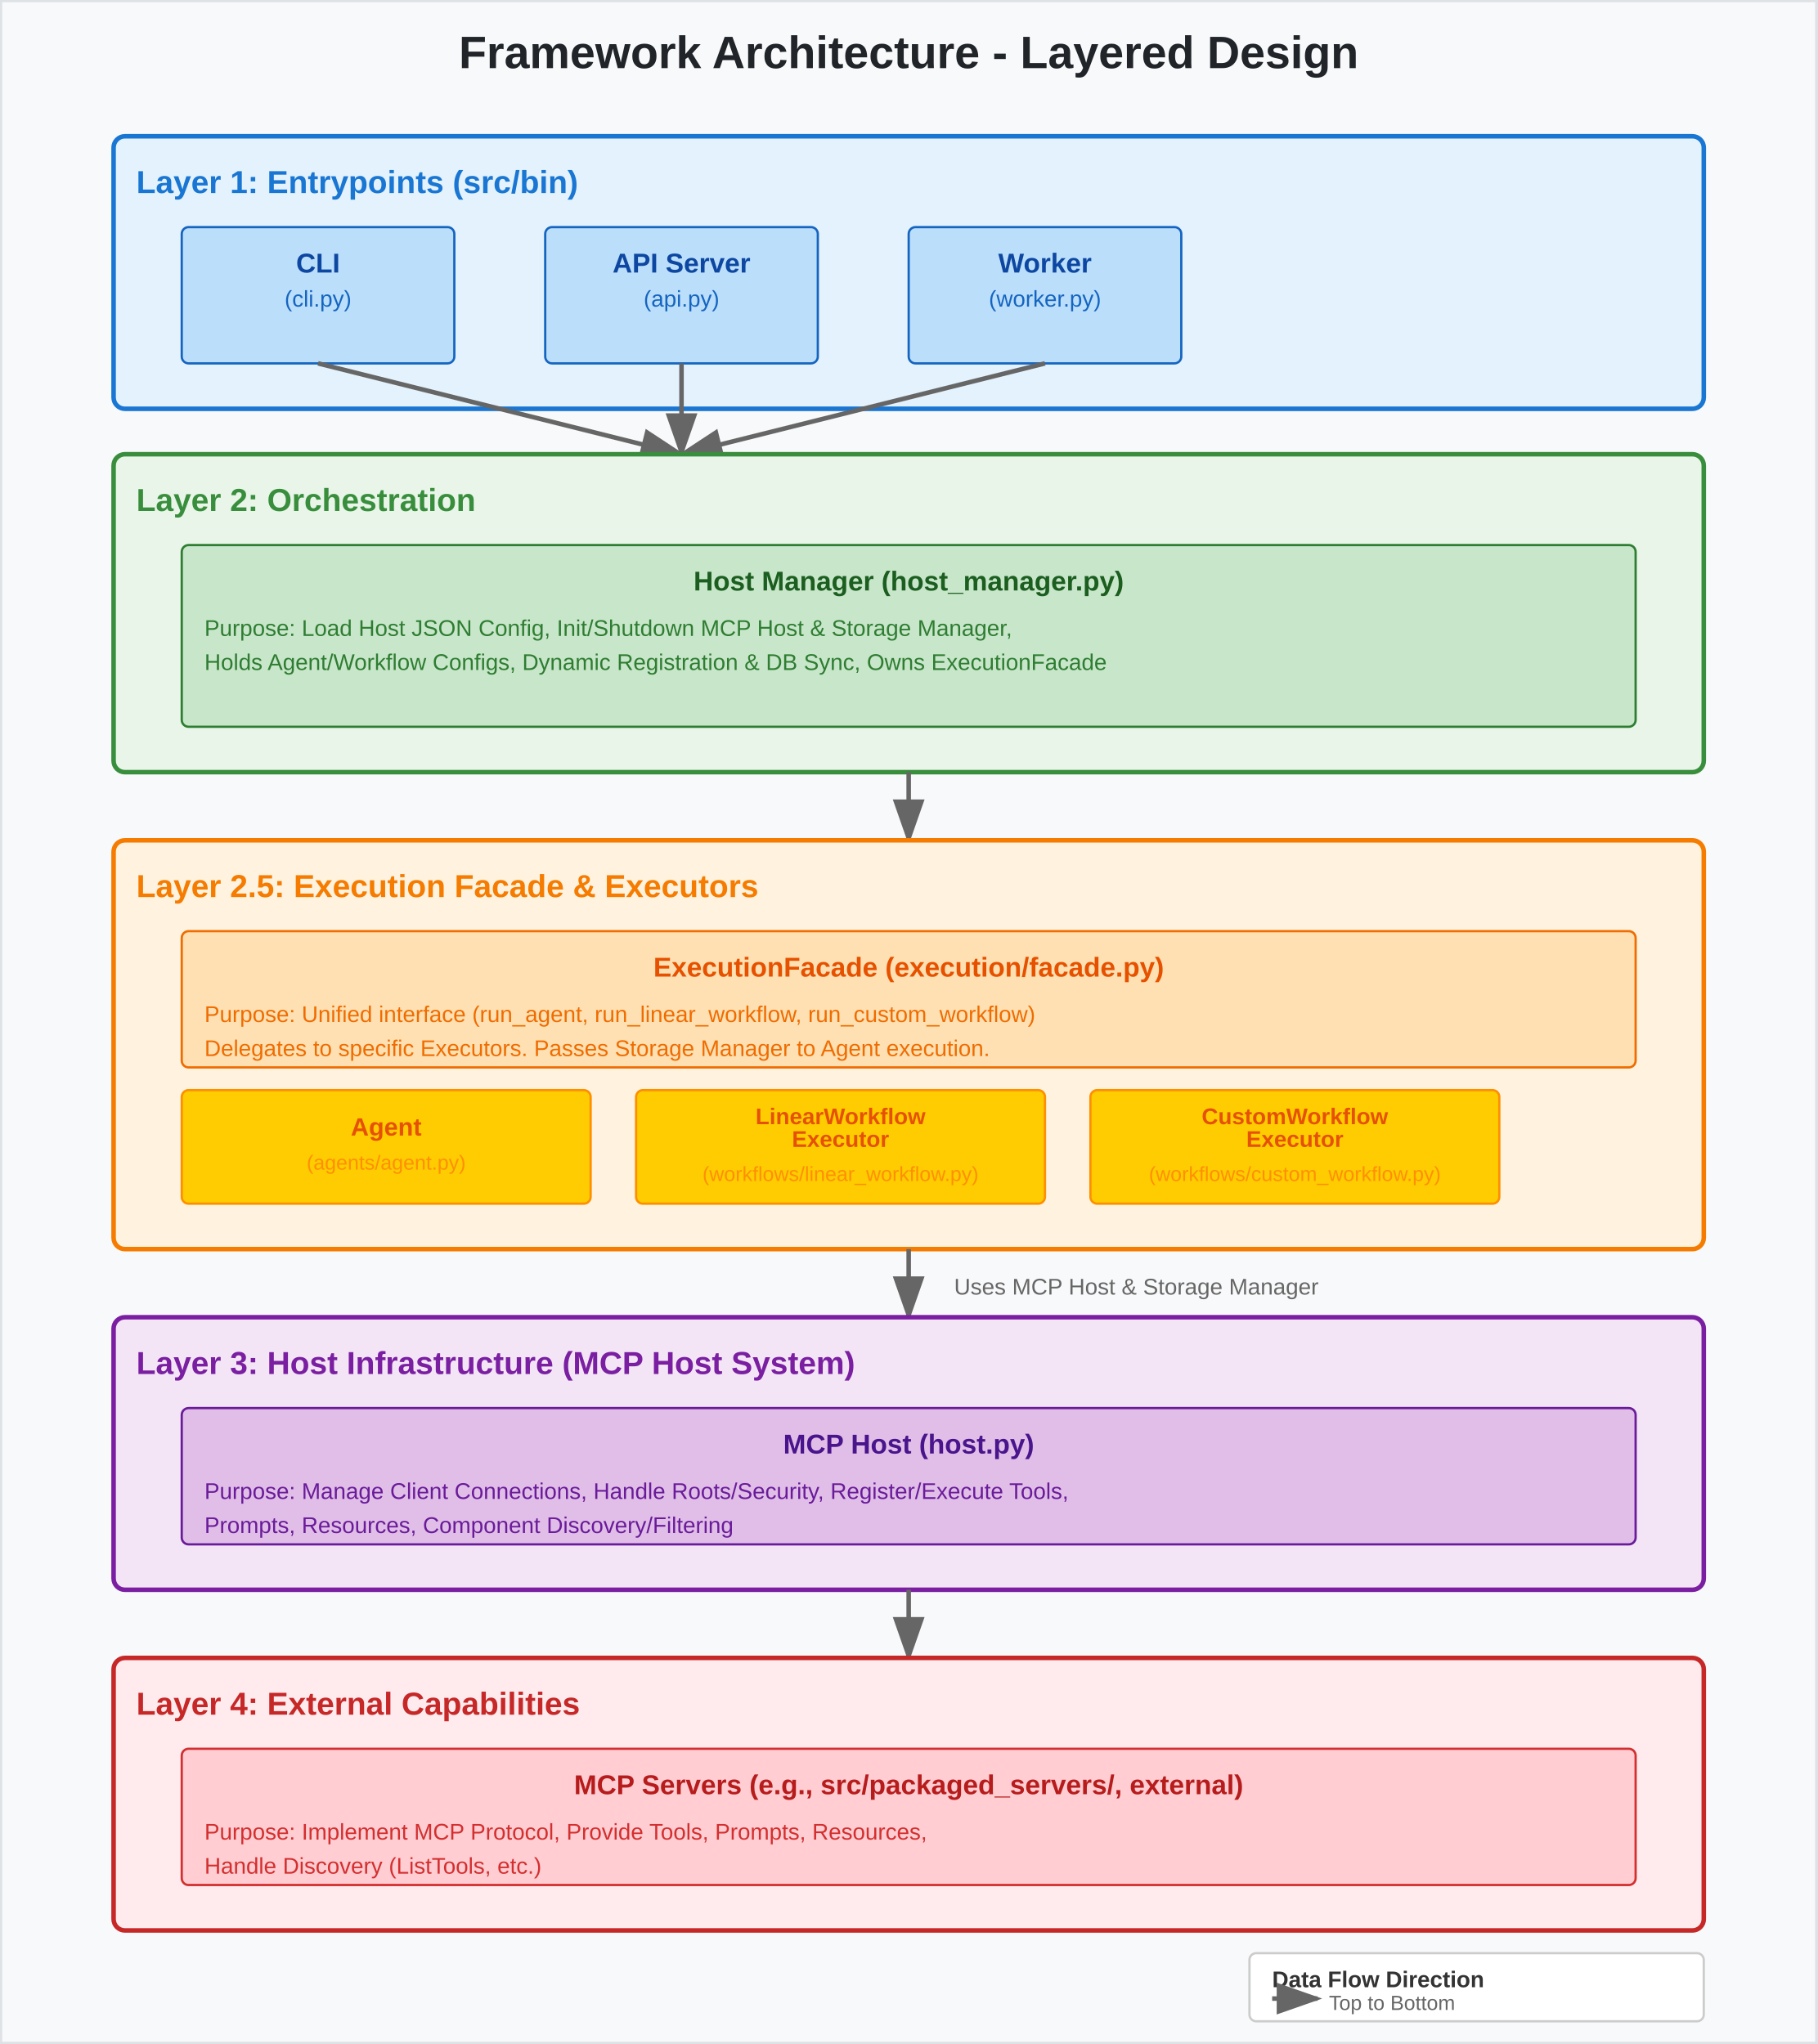
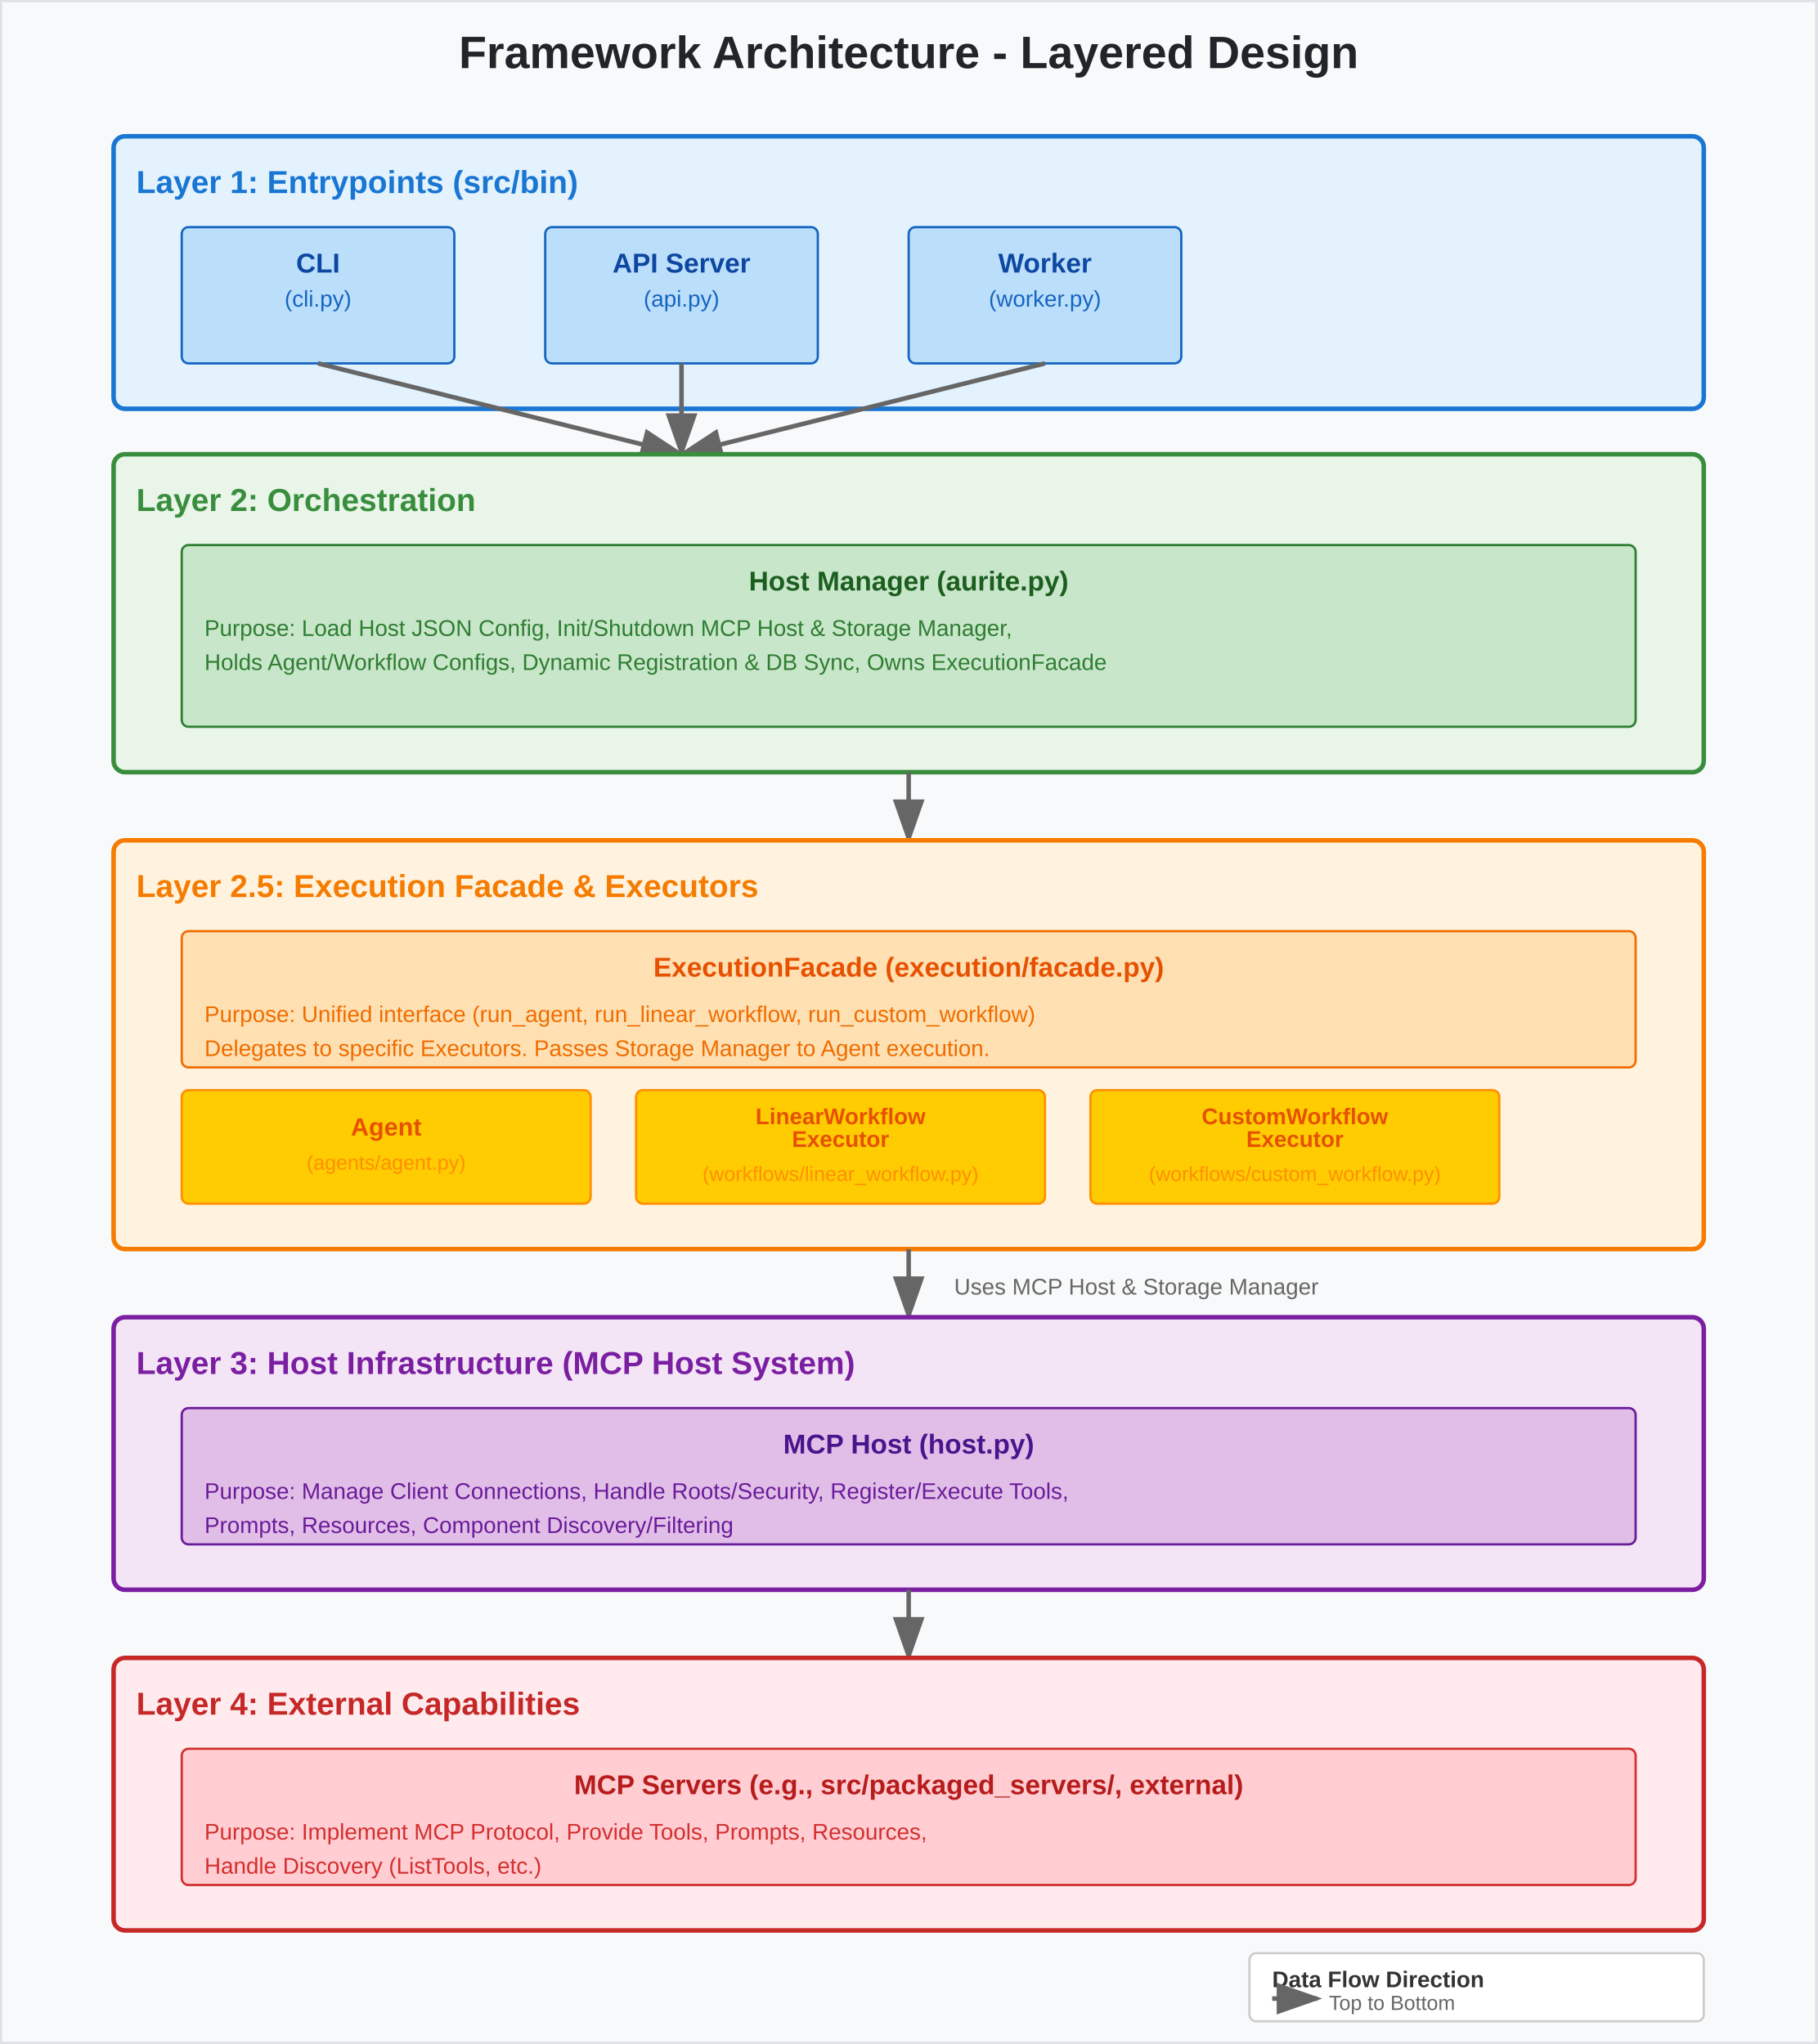
<svg xmlns="http://www.w3.org/2000/svg" width="800" height="900">
  <rect width="800" height="900" fill="#f8f9fa" stroke="#dee2e6" stroke-width="2" />
  <text x="400" y="30" text-anchor="middle" font-family="Arial, sans-serif" font-size="20" font-weight="bold" fill="#212529">
    Framework Architecture - Layered Design
  </text>
  <g id="layer1">
    <rect x="50" y="60" width="700" height="120" fill="#e3f2fd" stroke="#1976d2" stroke-width="2" rx="5" />
    <text x="60" y="85" font-family="Arial, sans-serif" font-size="14" font-weight="bold" fill="#1976d2">
      Layer 1: Entrypoints (src/bin)
    </text>
    <rect x="80" y="100" width="120" height="60" fill="#bbdefb" stroke="#1565c0" stroke-width="1" rx="3" />
    <text x="140" y="120" text-anchor="middle" font-family="Arial, sans-serif" font-size="12" font-weight="bold" fill="#0d47a1">CLI</text>
    <text x="140" y="135" text-anchor="middle" font-family="Arial, sans-serif" font-size="10" fill="#1565c0">(cli.py)</text>
    <rect x="240" y="100" width="120" height="60" fill="#bbdefb" stroke="#1565c0" stroke-width="1" rx="3" />
    <text x="300" y="120" text-anchor="middle" font-family="Arial, sans-serif" font-size="12" font-weight="bold" fill="#0d47a1">API Server</text>
    <text x="300" y="135" text-anchor="middle" font-family="Arial, sans-serif" font-size="10" fill="#1565c0">(api.py)</text>
    <rect x="400" y="100" width="120" height="60" fill="#bbdefb" stroke="#1565c0" stroke-width="1" rx="3" />
    <text x="460" y="120" text-anchor="middle" font-family="Arial, sans-serif" font-size="12" font-weight="bold" fill="#0d47a1">Worker</text>
    <text x="460" y="135" text-anchor="middle" font-family="Arial, sans-serif" font-size="10" fill="#1565c0">(worker.py)</text>
  </g>
  <line x1="140" y1="160" x2="300" y2="200" stroke="#666" stroke-width="2" marker-end="url(#arrowhead)" />
  <line x1="300" y1="160" x2="300" y2="200" stroke="#666" stroke-width="2" marker-end="url(#arrowhead)" />
  <line x1="460" y1="160" x2="300" y2="200" stroke="#666" stroke-width="2" marker-end="url(#arrowhead)" />
  <g id="layer2">
    <rect x="50" y="200" width="700" height="140" fill="#e8f5e8" stroke="#388e3c" stroke-width="2" rx="5" />
    <text x="60" y="225" font-family="Arial, sans-serif" font-size="14" font-weight="bold" fill="#388e3c">
      Layer 2: Orchestration
    </text>
    <rect x="80" y="240" width="640" height="80" fill="#c8e6c9" stroke="#2e7d32" stroke-width="1" rx="3" />
    <text x="400" y="260" text-anchor="middle" font-family="Arial, sans-serif" font-size="12" font-weight="bold" fill="#1b5e20">
-       Host Manager (host_manager.py)
+       Host Manager (aurite.py)
    </text>
    <text x="90" y="280" font-family="Arial, sans-serif" font-size="10" fill="#2e7d32">
      Purpose: Load Host JSON Config, Init/Shutdown MCP Host &amp; Storage Manager,
    </text>
    <text x="90" y="295" font-family="Arial, sans-serif" font-size="10" fill="#2e7d32">
      Holds Agent/Workflow Configs, Dynamic Registration &amp; DB Sync, Owns ExecutionFacade
    </text>
  </g>
  <line x1="400" y1="340" x2="400" y2="370" stroke="#666" stroke-width="2" marker-end="url(#arrowhead)" />
  <g id="layer2_5">
    <rect x="50" y="370" width="700" height="180" fill="#fff3e0" stroke="#f57c00" stroke-width="2" rx="5" />
    <text x="60" y="395" font-family="Arial, sans-serif" font-size="14" font-weight="bold" fill="#f57c00">
      Layer 2.5: Execution Facade &amp; Executors
    </text>
    <rect x="80" y="410" width="640" height="60" fill="#ffe0b2" stroke="#ef6c00" stroke-width="1" rx="3" />
    <text x="400" y="430" text-anchor="middle" font-family="Arial, sans-serif" font-size="12" font-weight="bold" fill="#e65100">
      ExecutionFacade (execution/facade.py)
    </text>
    <text x="90" y="450" font-family="Arial, sans-serif" font-size="10" fill="#ef6c00">
      Purpose: Unified interface (run_agent, run_linear_workflow, run_custom_workflow)
    </text>
    <text x="90" y="465" font-family="Arial, sans-serif" font-size="10" fill="#ef6c00">
      Delegates to specific Executors. Passes Storage Manager to Agent execution.
    </text>
    <rect x="80" y="480" width="180" height="50" fill="#ffcc02" stroke="#ff8f00" stroke-width="1" rx="3" />
    <text x="170" y="500" text-anchor="middle" font-family="Arial, sans-serif" font-size="11" font-weight="bold" fill="#e65100">Agent</text>
    <text x="170" y="515" text-anchor="middle" font-family="Arial, sans-serif" font-size="9" fill="#ff8f00">(agents/agent.py)</text>
    <rect x="280" y="480" width="180" height="50" fill="#ffcc02" stroke="#ff8f00" stroke-width="1" rx="3" />
    <text x="370" y="495" text-anchor="middle" font-family="Arial, sans-serif" font-size="10" font-weight="bold" fill="#e65100">LinearWorkflow</text>
    <text x="370" y="505" text-anchor="middle" font-family="Arial, sans-serif" font-size="10" font-weight="bold" fill="#e65100">Executor</text>
    <text x="370" y="520" text-anchor="middle" font-family="Arial, sans-serif" font-size="9" fill="#ff8f00">(workflows/linear_workflow.py)</text>
    <rect x="480" y="480" width="180" height="50" fill="#ffcc02" stroke="#ff8f00" stroke-width="1" rx="3" />
    <text x="570" y="495" text-anchor="middle" font-family="Arial, sans-serif" font-size="10" font-weight="bold" fill="#e65100">CustomWorkflow</text>
    <text x="570" y="505" text-anchor="middle" font-family="Arial, sans-serif" font-size="10" font-weight="bold" fill="#e65100">Executor</text>
    <text x="570" y="520" text-anchor="middle" font-family="Arial, sans-serif" font-size="9" fill="#ff8f00">(workflows/custom_workflow.py)</text>
  </g>
  <line x1="400" y1="550" x2="400" y2="580" stroke="#666" stroke-width="2" marker-end="url(#arrowhead)" />
  <text x="420" y="570" font-family="Arial, sans-serif" font-size="10" fill="#666">Uses MCP Host &amp; Storage Manager</text>
  <g id="layer3">
    <rect x="50" y="580" width="700" height="120" fill="#f3e5f5" stroke="#7b1fa2" stroke-width="2" rx="5" />
    <text x="60" y="605" font-family="Arial, sans-serif" font-size="14" font-weight="bold" fill="#7b1fa2">
      Layer 3: Host Infrastructure (MCP Host System)
    </text>
    <rect x="80" y="620" width="640" height="60" fill="#e1bee7" stroke="#6a1b9a" stroke-width="1" rx="3" />
    <text x="400" y="640" text-anchor="middle" font-family="Arial, sans-serif" font-size="12" font-weight="bold" fill="#4a148c">
      MCP Host (host.py)
    </text>
    <text x="90" y="660" font-family="Arial, sans-serif" font-size="10" fill="#6a1b9a">
      Purpose: Manage Client Connections, Handle Roots/Security, Register/Execute Tools,
    </text>
    <text x="90" y="675" font-family="Arial, sans-serif" font-size="10" fill="#6a1b9a">
      Prompts, Resources, Component Discovery/Filtering
    </text>
  </g>
  <line x1="400" y1="700" x2="400" y2="730" stroke="#666" stroke-width="2" marker-end="url(#arrowhead)" />
  <g id="layer4">
    <rect x="50" y="730" width="700" height="120" fill="#ffebee" stroke="#c62828" stroke-width="2" rx="5" />
    <text x="60" y="755" font-family="Arial, sans-serif" font-size="14" font-weight="bold" fill="#c62828">
      Layer 4: External Capabilities
    </text>
    <rect x="80" y="770" width="640" height="60" fill="#ffcdd2" stroke="#d32f2f" stroke-width="1" rx="3" />
    <text x="400" y="790" text-anchor="middle" font-family="Arial, sans-serif" font-size="12" font-weight="bold" fill="#b71c1c">
      MCP Servers (e.g., src/packaged_servers/, external)
    </text>
    <text x="90" y="810" font-family="Arial, sans-serif" font-size="10" fill="#d32f2f">
      Purpose: Implement MCP Protocol, Provide Tools, Prompts, Resources,
    </text>
    <text x="90" y="825" font-family="Arial, sans-serif" font-size="10" fill="#d32f2f">
      Handle Discovery (ListTools, etc.)
    </text>
  </g>
  <defs>
    <marker id="arrowhead" markerWidth="10" markerHeight="7" refX="9" refY="3.5" orient="auto">
      <polygon points="0 0, 10 3.5, 0 7" fill="#666" />
    </marker>
  </defs>
  <g id="legend">
    <rect x="550" y="860" width="200" height="30" fill="#ffffff" stroke="#ccc" stroke-width="1" rx="3" />
    <text x="560" y="875" font-family="Arial, sans-serif" font-size="10" font-weight="bold" fill="#333">Data Flow Direction</text>
    <line x1="560" y1="880" x2="580" y2="880" stroke="#666" stroke-width="2" marker-end="url(#arrowhead)" />
    <text x="585" y="885" font-family="Arial, sans-serif" font-size="9" fill="#666">Top to Bottom</text>
  </g>
</svg>
